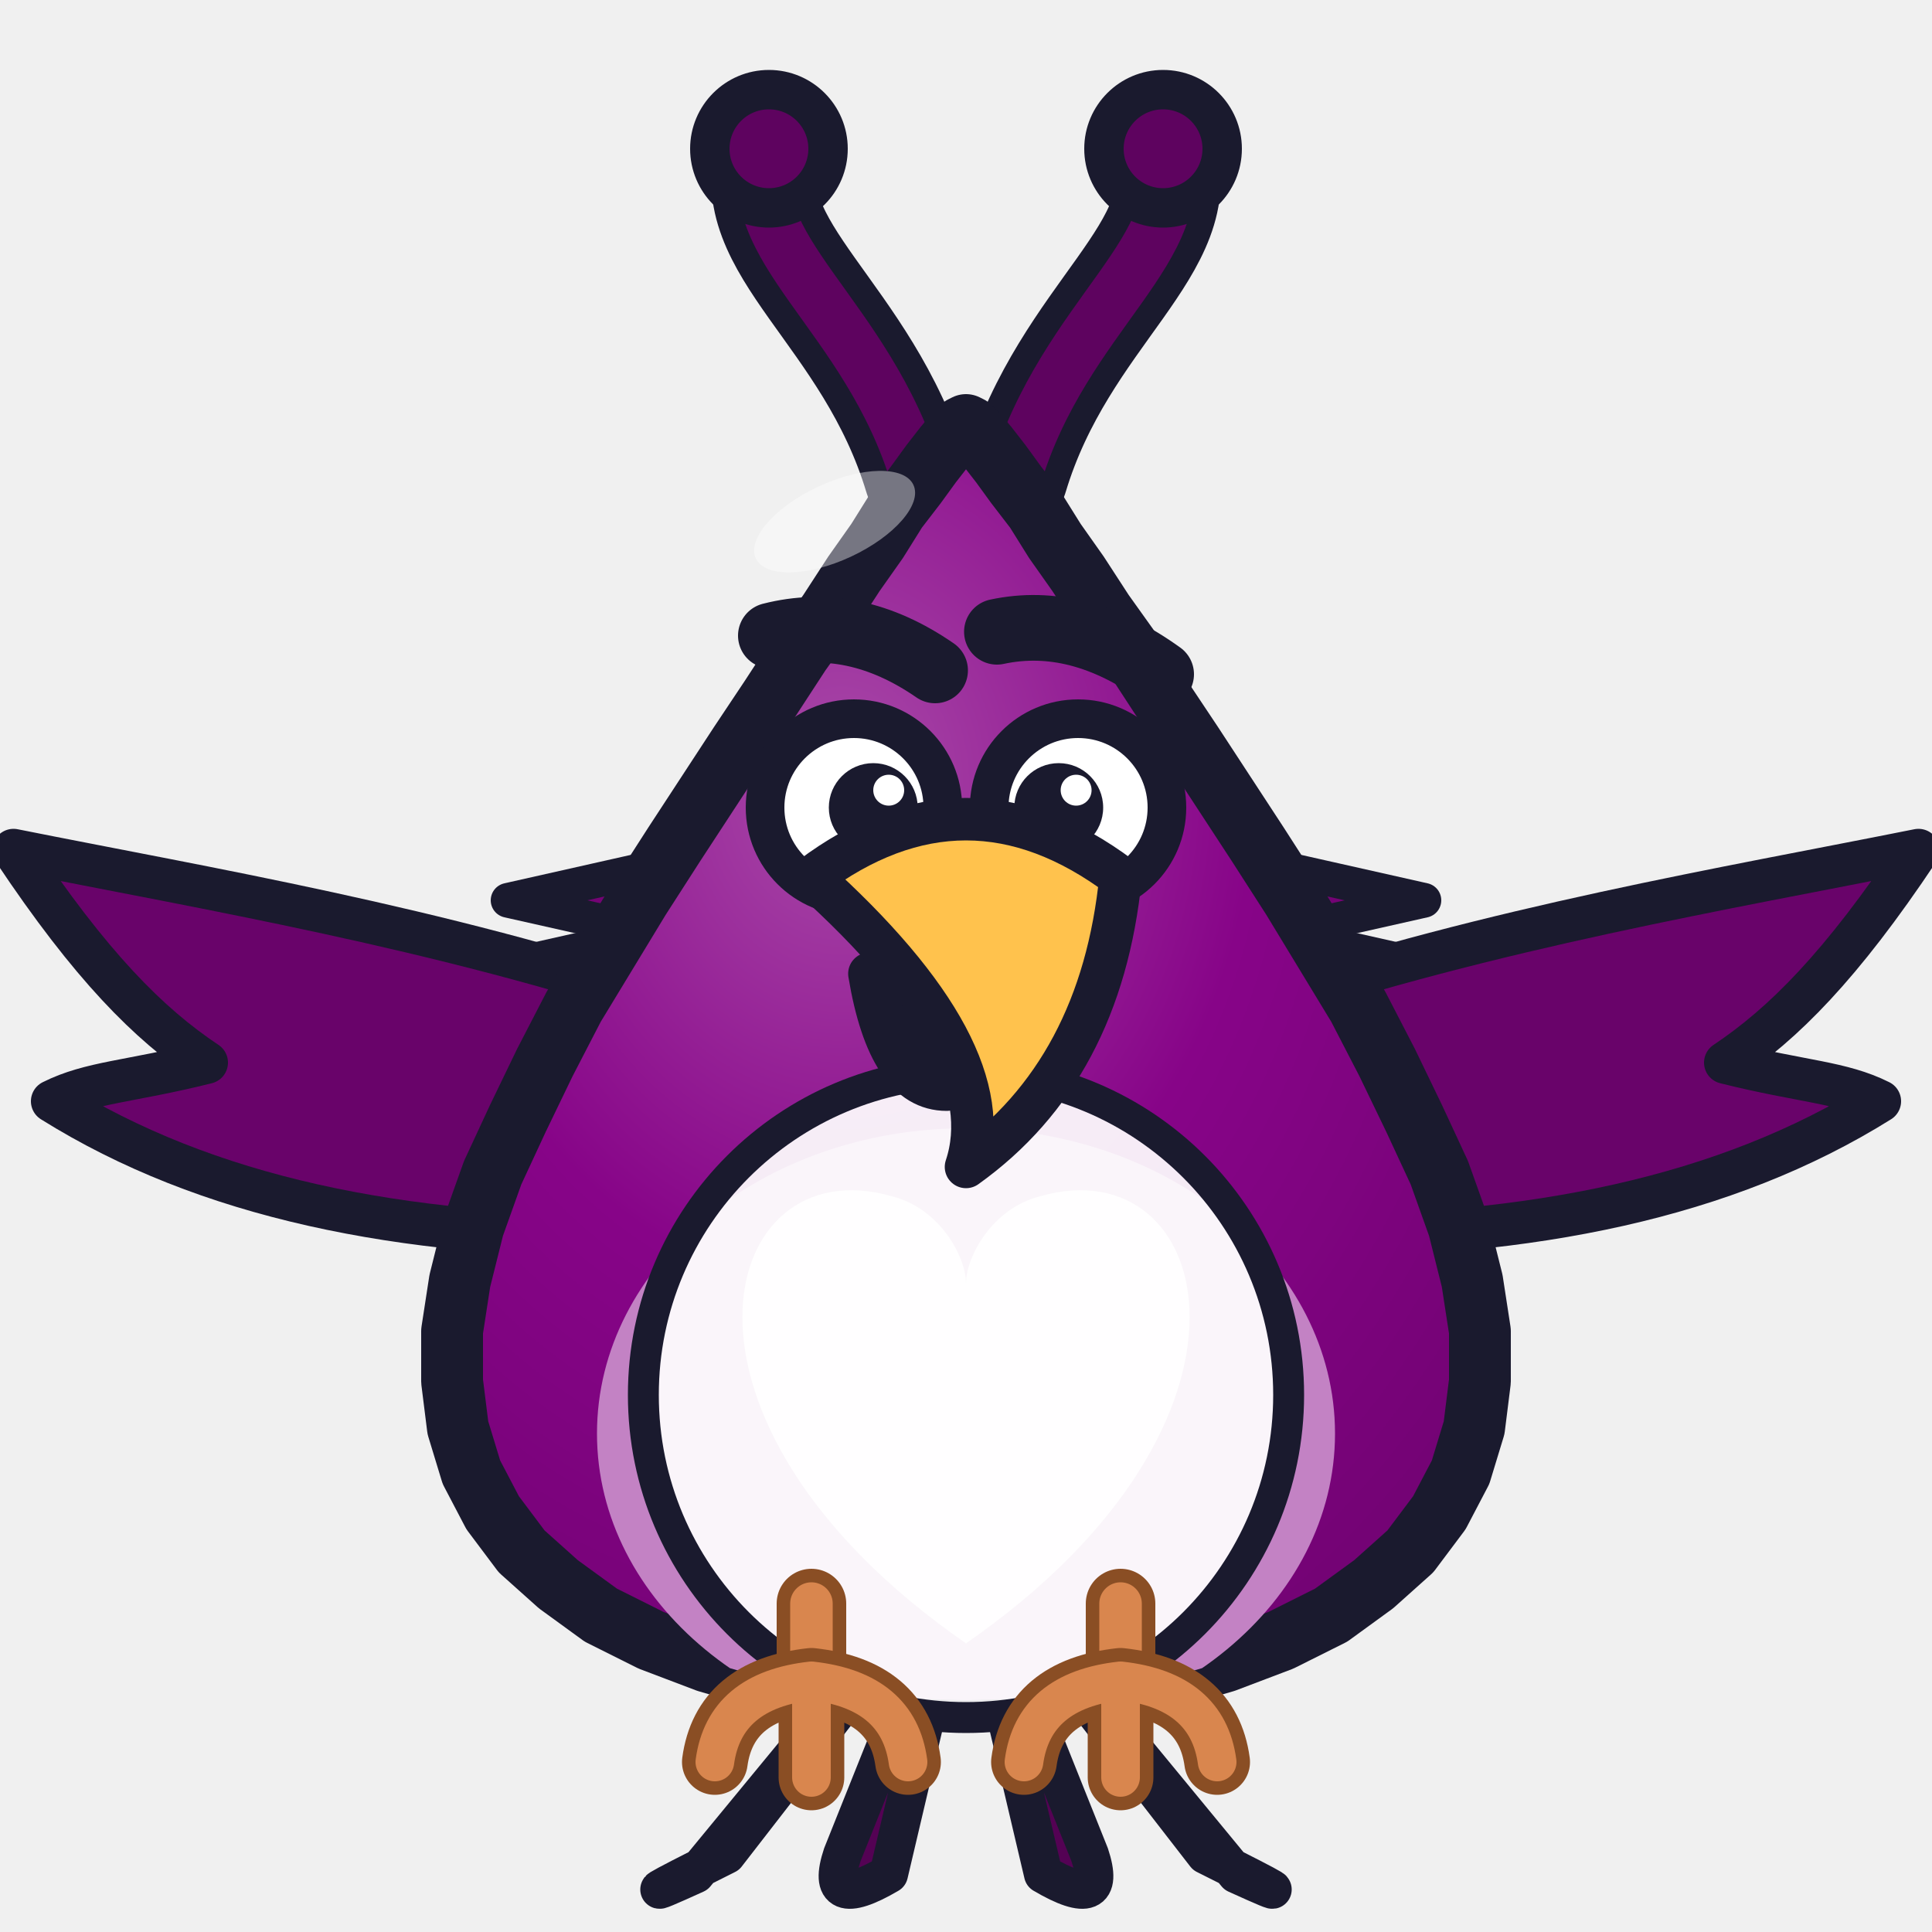
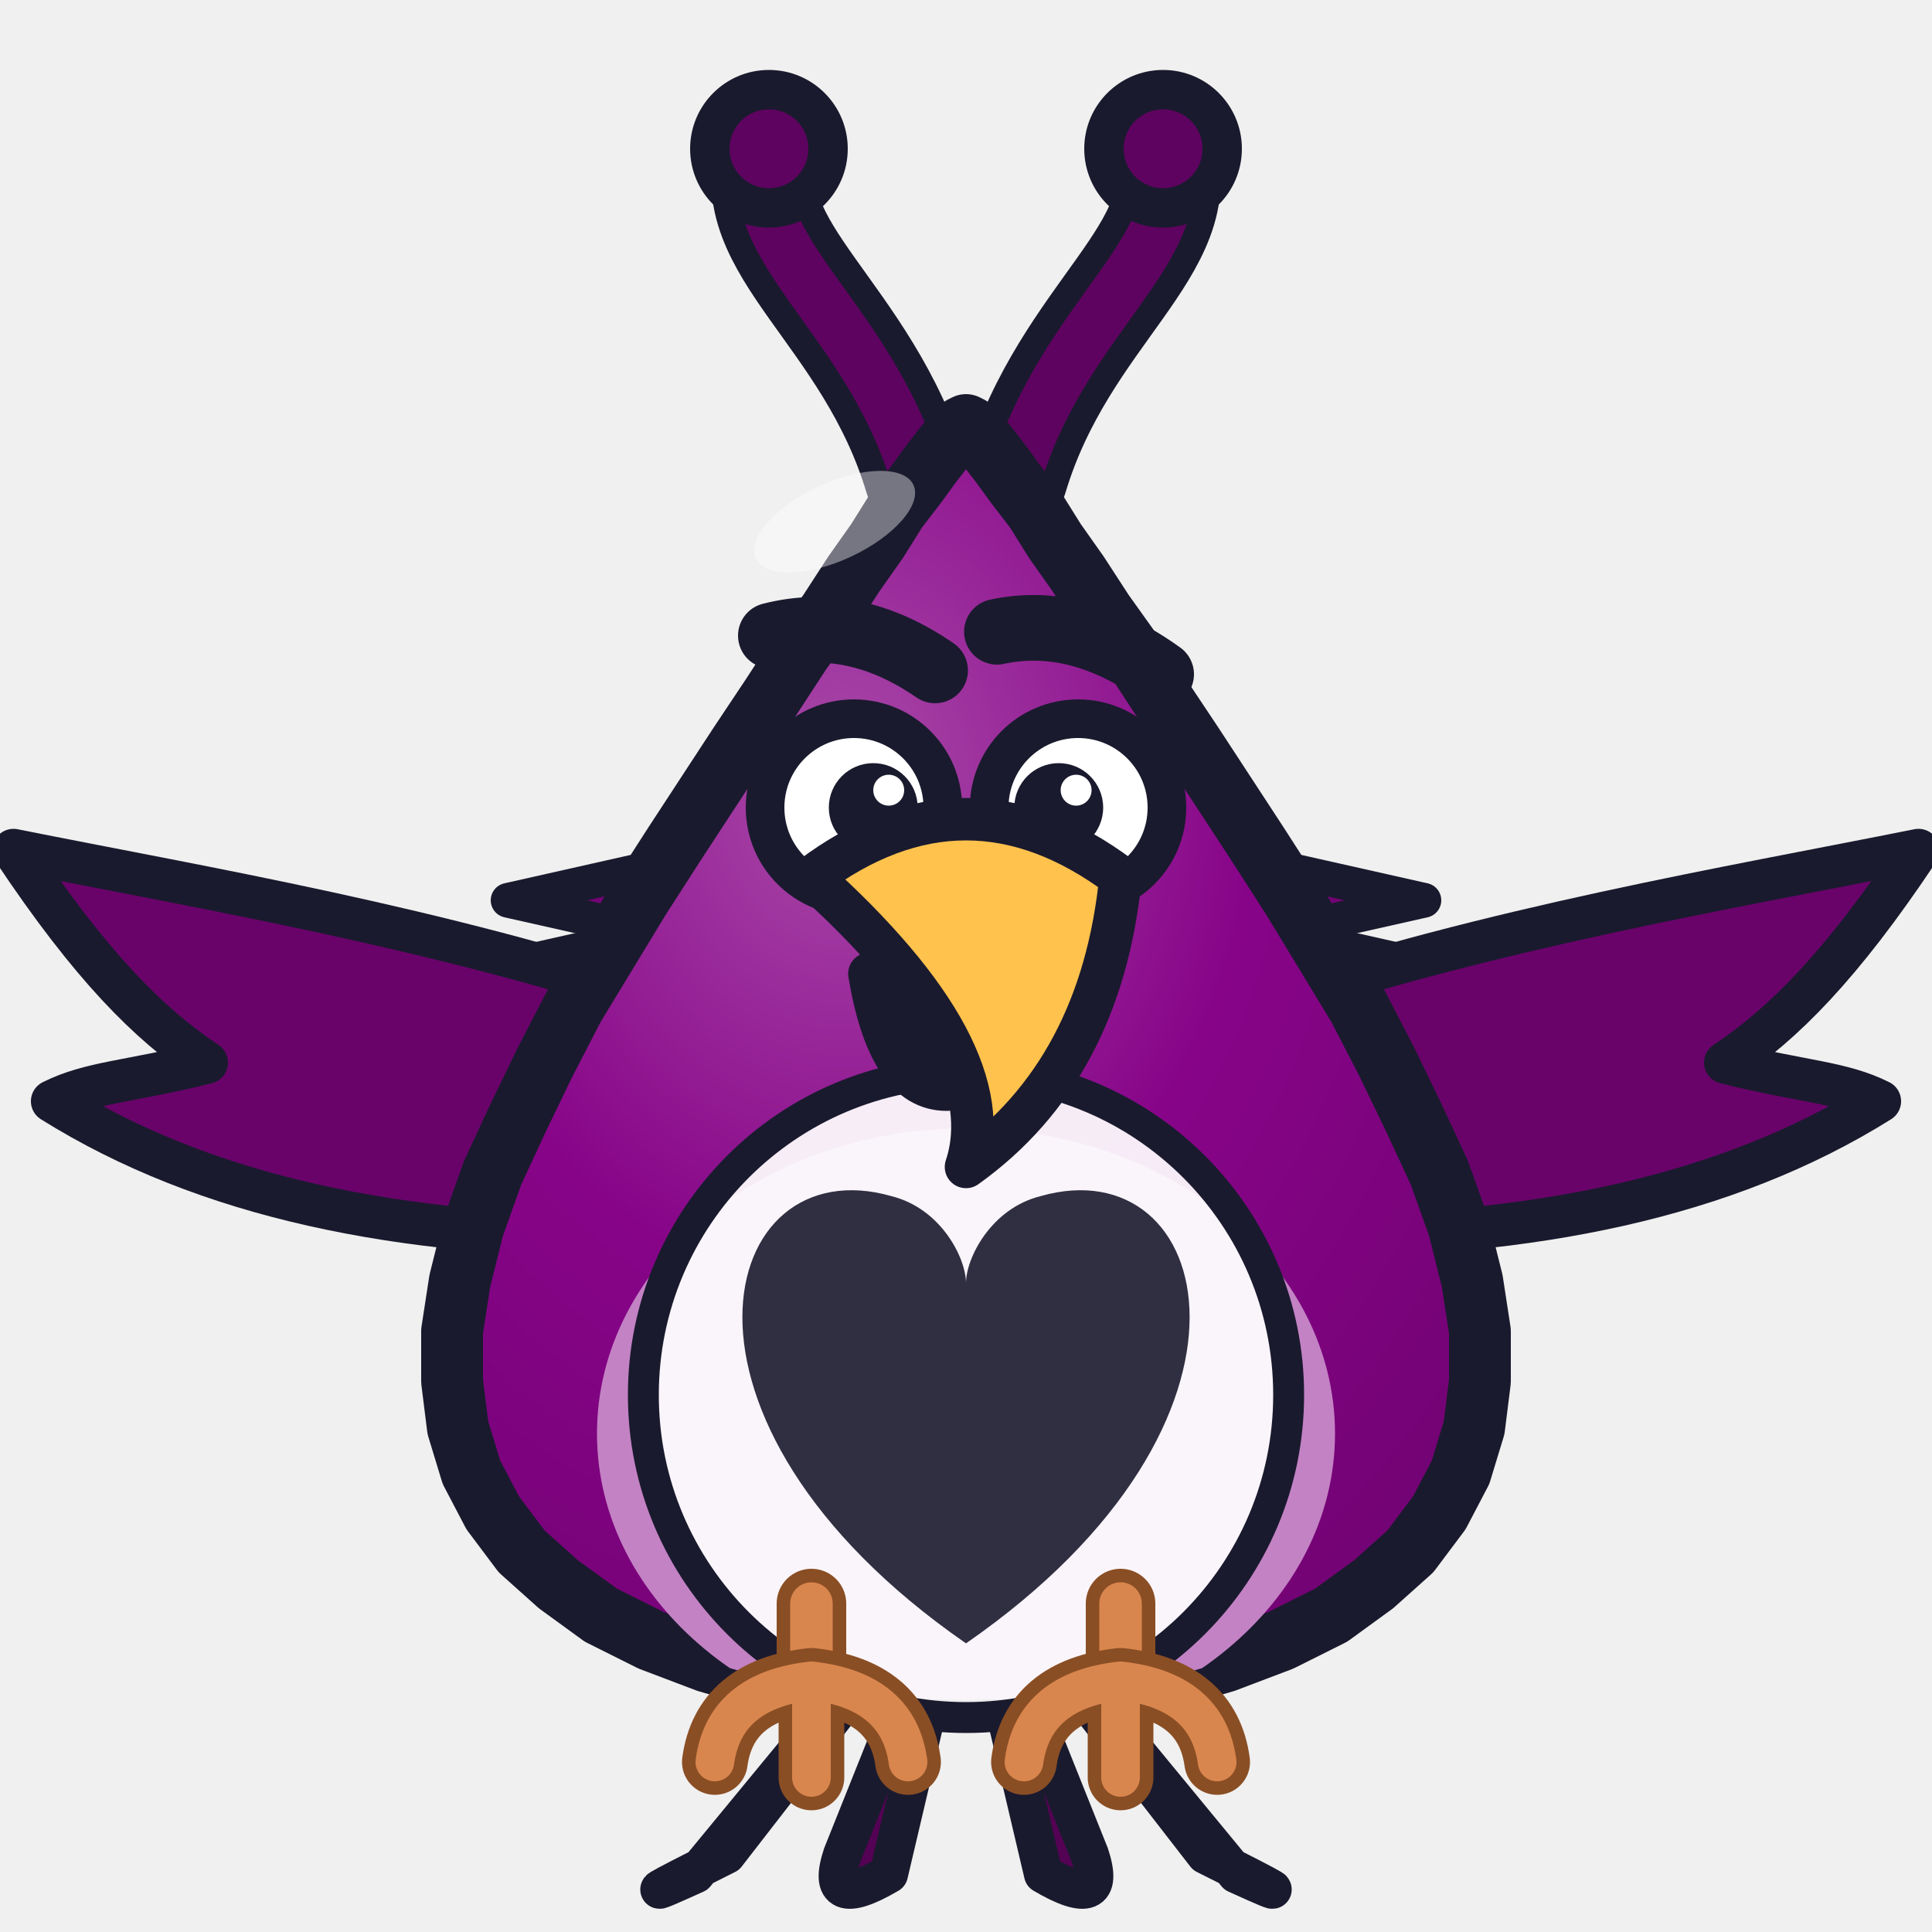
<svg xmlns="http://www.w3.org/2000/svg" viewBox="0 0 100 100" data-color="purple" data-expr="idle" data-frame="mid" data-ver="7a" data-character="보라">
  <defs>
    <radialGradient id="gpurple" cx="38%" cy="28%" r="80%">
      <stop offset="0" stop-color="#A94AA9" />
      <stop offset=".5" stop-color="#870488" />
      <stop offset="1" stop-color="#730374" />
    </radialGradient>
    <clipPath id="cpurple">
      <path d="M50 22 50.2 22.1 50.6 22.5 51.1 23.1 51.8 24 52.6 25.1 53.6 26.4 54.6 28 55.8 29.7 57.1 31.7 58.6 33.8 60.1 36.1 61.7 38.5 63.4 41.1 65.1 43.7 66.9 46.5 68.6 49.3 70.3 52.1 71.8 55 73.2 57.9 74.5 60.7 75.5 63.5 76.2 66.3 76.6 68.9 76.6 71.5 76.3 73.9 75.6 76.2 74.5 78.3 73 80.3 71.1 82 68.9 83.6 66.3 84.9 63.4 86 60.3 86.9 57 87.5 53.5 87.9 50 88 46.5 87.9 43 87.5 39.7 86.9 36.6 86 33.7 84.9 31.1 83.6 28.9 82 27 80.3 25.5 78.3 24.4 76.2 23.7 73.9 23.4 71.5 23.4 68.9 23.8 66.3 24.5 63.5 25.5 60.7 26.8 57.9 28.2 55 29.7 52.1 31.4 49.3 33.1 46.5 34.9 43.7 36.6 41.1 38.3 38.5 39.9 36.1 41.4 33.8 42.9 31.7 44.2 29.7 45.4 28 46.4 26.4 47.4 25.1 48.2 24 48.9 23.1 49.4 22.5 49.8 22.1Z" />
    </clipPath>
  </defs>
  <path d="M50 80 L36 97 Q31.6 99 37.6 96Z" fill="#540254" stroke="#1A1A2E" stroke-width="2" stroke-linejoin="round" />
  <path d="M50 80 L64 97 Q68.4 99 62.4 96Z" fill="#540254" stroke="#1A1A2E" stroke-width="2" stroke-linejoin="round" />
  <path d="M50 80 L46 97 Q42.6 99 43.6 96Z" fill="#540254" stroke="#1A1A2E" stroke-width="2" stroke-linejoin="round" />
  <path d="M50 80 L54 97 Q57.4 99 56.4 96Z" fill="#540254" stroke="#1A1A2E" stroke-width="2" stroke-linejoin="round" />
  <g transform="translate(50 23) scale(.85)">
    <path d="M-3 2 C-6 -8 -14 -12 -12 -18" fill="none" stroke="#1A1A2E" stroke-width="6.4" stroke-linecap="round" />
    <path d="M-3 2 C-6 -8 -14 -12 -12 -18" fill="none" stroke="#5E035F" stroke-width="3.2" stroke-linecap="round" />
    <path d="M3 2 C6 -8 14 -12 12 -18" fill="none" stroke="#1A1A2E" stroke-width="6.4" stroke-linecap="round" />
    <path d="M3 2 C6 -8 14 -12 12 -18" fill="none" stroke="#5E035F" stroke-width="3.2" stroke-linecap="round" />
    <circle cx="-12" cy="-18" r="3.6" fill="#5E035F" stroke="#1A1A2E" stroke-width="2.4" stroke-linejoin="round" />
    <circle cx="12" cy="-18" r="3.6" fill="#5E035F" stroke="#1A1A2E" stroke-width="2.4" stroke-linejoin="round" />
  </g>
  <path d="M34.3 44.8 L26.3 46.6 L34.3 48.4Z" fill="#740375" stroke="#1A1A2E" stroke-width="1.8" stroke-linejoin="round" />
  <path d="M34.3 48.2 L26.3 50 L34.3 51.8Z" fill="#740375" stroke="#1A1A2E" stroke-width="1.8" stroke-linejoin="round" />
  <path d="M65.7 44.8 L73.7 46.6 L65.7 48.4Z" fill="#740375" stroke="#1A1A2E" stroke-width="1.8" stroke-linejoin="round" />
  <path d="M65.7 48.2 L73.7 50 L65.7 51.8Z" fill="#740375" stroke="#1A1A2E" stroke-width="1.8" stroke-linejoin="round" />
  <g class="wing wing-l">
    <g transform="translate(-1.3 0)">
      <path d="M36 52 C24 48 12 46 2 44 C6 50 9 53 12 55 C8 56 6 56 4 57 C12 62 22 64 34 64Z" fill="#69036A" stroke="#1A1A2E" stroke-width="2.2" stroke-linejoin="round" />
    </g>
  </g>
  <g class="wing wing-r" transform="translate(100 0) scale(-1 1)">
    <g transform="translate(-1.3 0)">
      <path d="M36 52 C24 48 12 46 2 44 C6 50 9 53 12 55 C8 56 6 56 4 57 C12 62 22 64 34 64Z" fill="#69036A" stroke="#1A1A2E" stroke-width="2.2" stroke-linejoin="round" />
    </g>
  </g>
  <path d="M50 22 50.2 22.1 50.6 22.5 51.1 23.1 51.8 24 52.6 25.1 53.6 26.4 54.6 28 55.8 29.7 57.1 31.7 58.6 33.8 60.1 36.1 61.7 38.5 63.4 41.1 65.1 43.7 66.9 46.5 68.6 49.3 70.3 52.1 71.8 55 73.2 57.9 74.5 60.7 75.5 63.5 76.2 66.3 76.6 68.9 76.6 71.5 76.3 73.9 75.6 76.2 74.5 78.3 73 80.3 71.1 82 68.9 83.6 66.3 84.9 63.4 86 60.3 86.9 57 87.5 53.5 87.9 50 88 46.5 87.9 43 87.5 39.7 86.9 36.6 86 33.7 84.9 31.1 83.6 28.9 82 27 80.3 25.5 78.3 24.4 76.2 23.7 73.9 23.4 71.5 23.4 68.9 23.8 66.3 24.5 63.5 25.5 60.7 26.8 57.9 28.2 55 29.7 52.1 31.4 49.3 33.1 46.5 34.9 43.7 36.6 41.1 38.3 38.5 39.9 36.1 41.4 33.8 42.9 31.7 44.2 29.7 45.4 28 46.4 26.4 47.4 25.1 48.2 24 48.9 23.1 49.4 22.5 49.8 22.1Z" fill="url(#gpurple)" stroke="#1A1A2E" stroke-width="3.2" stroke-linejoin="round" />
  <g clip-path="url(#cpurple)">
    <ellipse cx="50" cy="74.2" rx="19.1" ry="15.8" fill="#C382C4" />
  </g>
  <circle cx="50" cy="72.2" r="16.7" fill="#FFFFFF" fill-opacity=".92" stroke="#1A1A2E" stroke-width="1.6" />
  <g transform="translate(50 72.2) scale(0.643) translate(-50 -50)">
-     <path d="M50 70 C24 52 30 30 44 34 C48 35 50 39 50 41 C50 39 52 35 56 34 C70 30 76 52 50 70z" fill="#FFFFFF" fill-opacity=".9" />
+     <path d="M50 70 C24 52 30 30 44 34 C48 35 50 39 50 41 C50 39 52 35 56 34 C70 30 76 52 50 70z" fill="#1A1A2E" fill-opacity=".9" />
  </g>
  <path d="M42 83 V87" stroke="#8A4E24" stroke-width="3.6" stroke-linecap="round" />
  <path d="M42 83 V87" stroke="#D9864E" stroke-width="2.2" stroke-linecap="round" />
  <g fill="none" stroke-linecap="round">
    <path d="M42 87 q-4.5 .5 -5 4.2 M42 87 q0 2.5 0 5 M42 87 q4.5 .5 5 4.2" stroke="#8A4E24" stroke-width="3.4" />
    <path d="M42 87 q-4.5 .5 -5 4.2 M42 87 q0 2.5 0 5 M42 87 q4.5 .5 5 4.2" stroke="#D9864E" stroke-width="2" />
  </g>
  <path d="M58 83 V87" stroke="#8A4E24" stroke-width="3.6" stroke-linecap="round" />
  <path d="M58 83 V87" stroke="#D9864E" stroke-width="2.2" stroke-linecap="round" />
  <g fill="none" stroke-linecap="round">
    <path d="M58 87 q-4.5 .5 -5 4.2 M58 87 q0 2.5 0 5 M58 87 q4.5 .5 5 4.2" stroke="#8A4E24" stroke-width="3.4" />
    <path d="M58 87 q-4.5 .5 -5 4.2 M58 87 q0 2.5 0 5 M58 87 q4.5 .5 5 4.2" stroke="#D9864E" stroke-width="2" />
  </g>
  <path d="M39.9 32.9 Q44.2 31.8 48.4 34.7" fill="none" stroke="#1A1A2E" stroke-width="3.4" stroke-linecap="round" />
  <path d="M60.1 34.9 Q55.8 31.8 51.6 32.7" fill="none" stroke="#1A1A2E" stroke-width="3.4" stroke-linecap="round" />
  <circle cx="44.2" cy="41.8" r="4.6" fill="#fff" stroke="#1A1A2E" stroke-width="2" />
  <circle cx="45.2" cy="41.8" r="2.3" fill="#1A1A2E" />
  <circle cx="46" cy="40.9" r="0.8" fill="#fff" />
  <circle cx="55.8" cy="41.8" r="4.6" fill="#fff" stroke="#1A1A2E" stroke-width="2" />
  <circle cx="54.8" cy="41.8" r="2.3" fill="#1A1A2E" />
  <circle cx="55.7" cy="40.9" r="0.8" fill="#fff" />
  <path d="M45 50.4 Q46 56.4 49 56.4Z" fill="#C7973C" stroke="#1A1A2E" stroke-width="2.2" stroke-linejoin="round" />
  <path d="M42 45.4 Q50 39.4 58 45.4 Q57 55.4 50 60.4 Q52 54.4 42 45.4Z" fill="#FFC24D" stroke="#1A1A2E" stroke-width="2.2" stroke-linejoin="round" />
  <path d="M42 45.4 Q50 39.4 58 45.4 Q57 55.4 50 60.4 Q52 54.4 42 45.4Z" fill="none" stroke="#fff" stroke-opacity=".0" />
  <ellipse cx="43.2" cy="27" rx="4.5" ry="2" fill="#fff" opacity=".4" transform="rotate(-25 43.2 27)" />
</svg>
